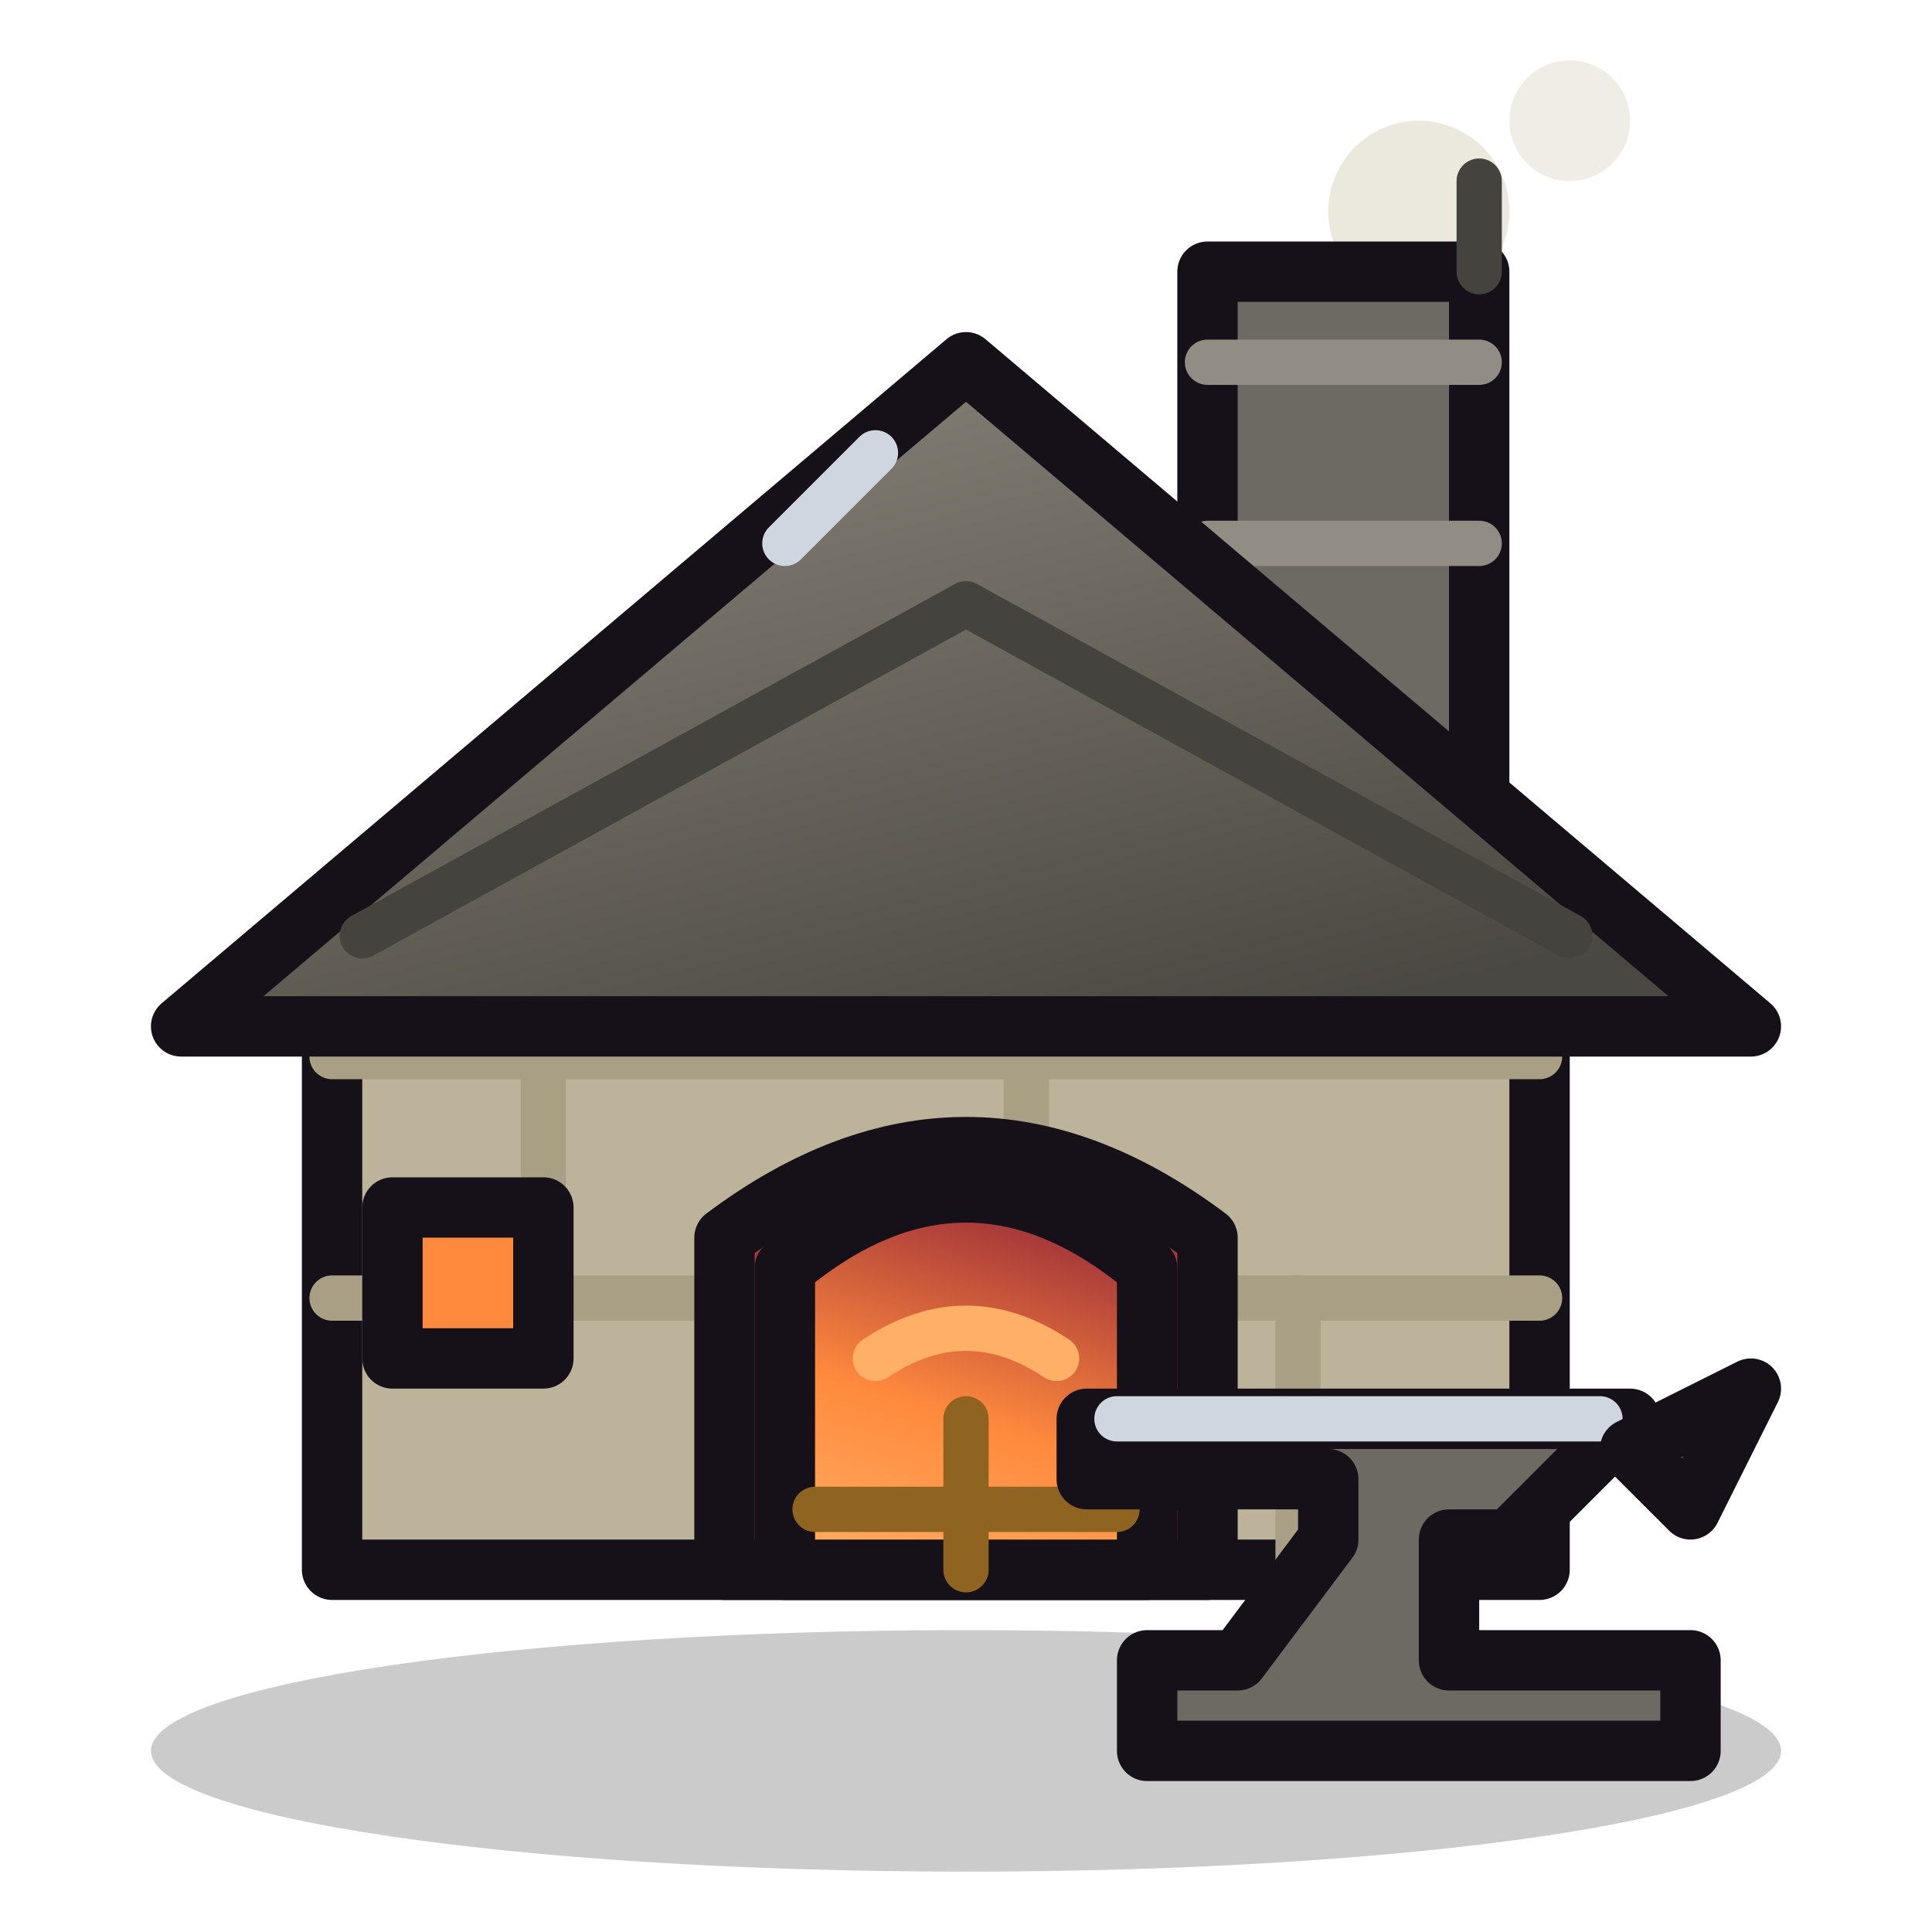
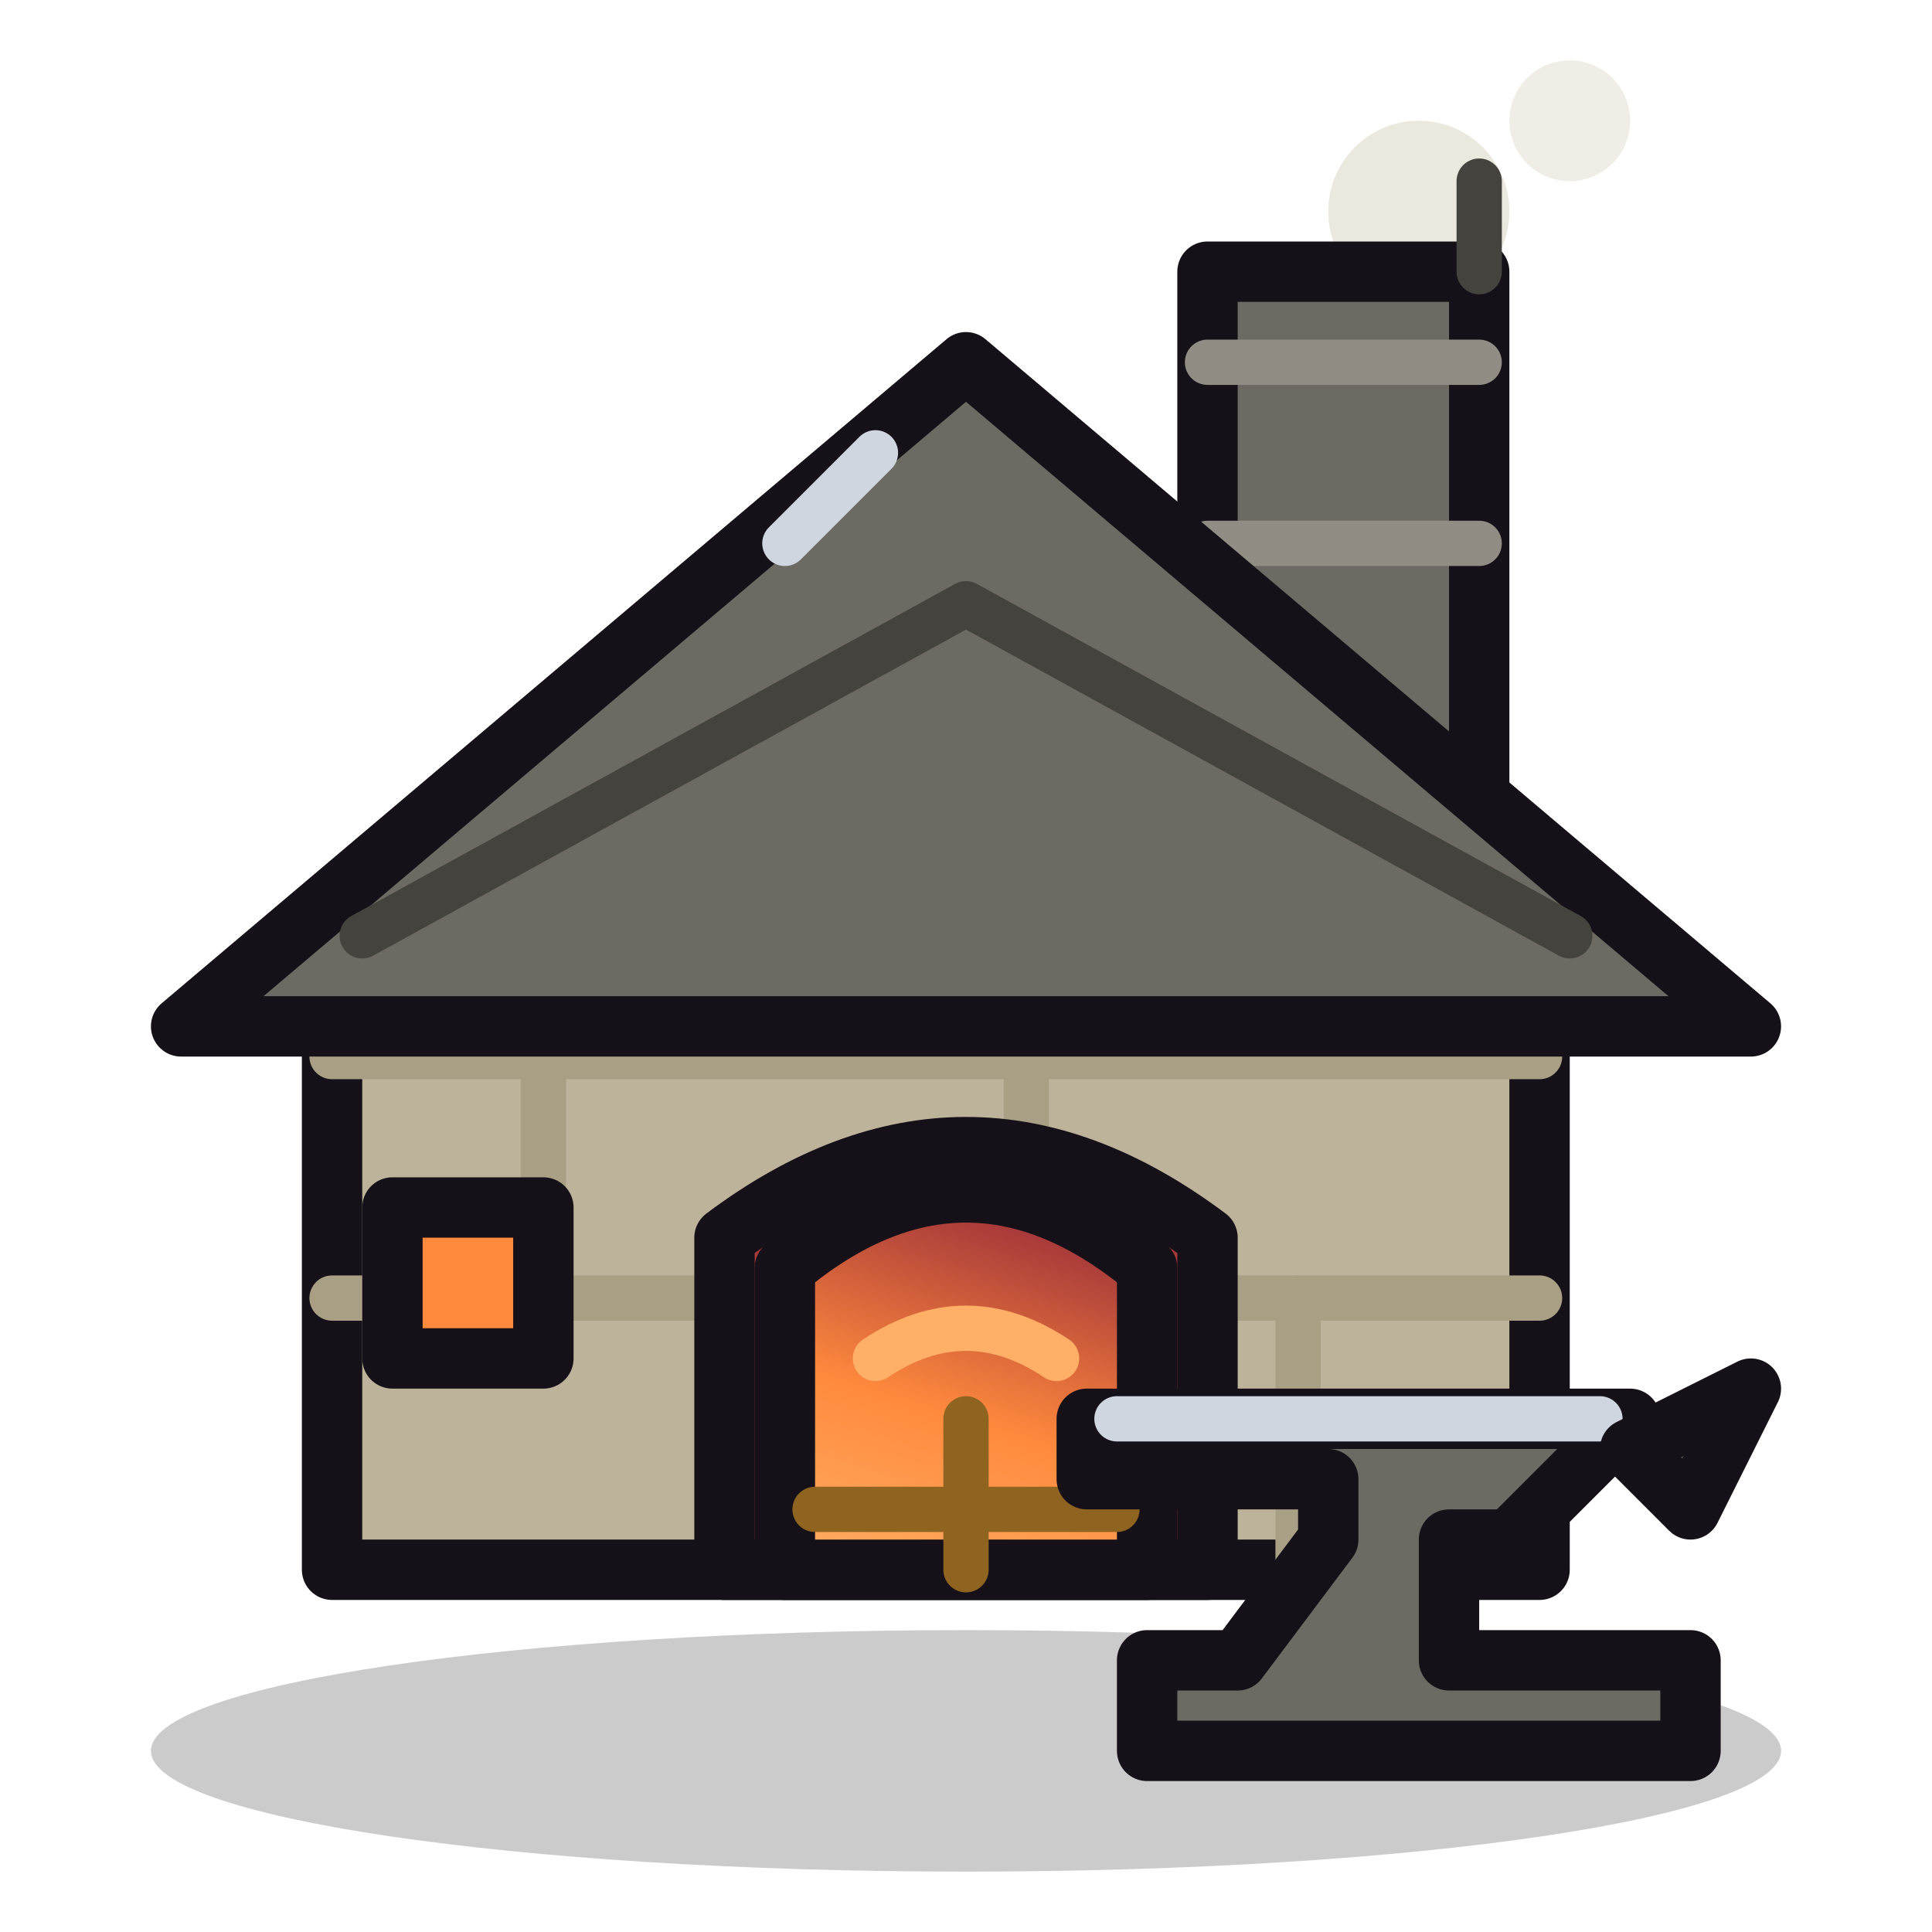
<svg xmlns="http://www.w3.org/2000/svg" viewBox="0 0 64 64" width="64" height="64" role="img" aria-label="Blacksmith">
  <defs>
    <linearGradient id="bs-forge" x1="0" y1="1" x2="0.3" y2="0">
      <stop offset="0" stop-color="#ffb066" />
      <stop offset="0.5" stop-color="#ff8a3d" />
      <stop offset="1" stop-color="#a83a3a" />
-     </linearGradient>
-     <linearGradient id="bs-roof" x1="0.1" y1="0" x2="0.7" y2="1">
-       <stop offset="0" stop-color="#8d877c" />
-       <stop offset="1" stop-color="#4a4842" />
    </linearGradient>
  </defs>
  <g stroke="#161018" stroke-width="2" stroke-linejoin="round" stroke-linecap="round">
    <ellipse cx="32" cy="58" rx="27" ry="4" fill="#161018" opacity="0.22" stroke="none" />
    <circle cx="47" cy="7" r="3" fill="#d8d2bd" opacity="0.5" stroke="none" />
    <circle cx="52" cy="4" r="2" fill="#d8d2bd" opacity="0.4" stroke="none" />
    <rect x="40" y="9" width="9" height="18" fill="#6d6a63" />
    <path d="M40 12 H49 M40 18 H49" fill="none" stroke-width="1.5" stroke="#918d84" />
    <path d="M11 33 H51 V52 H11 Z" fill="#bdb29a" />
    <path d="M11 35 H51 M11 43 H51" fill="none" stroke-width="1.5" stroke="#a89f85" />
    <path d="M18 35 V43 M34 35 V43 M27 43 V52 M43 43 V52" fill="none" stroke-width="1.5" stroke="#a89f85" />
-     <path d="M6 34 L32 12 L58 34 Z" fill="url(#bs-roof)" />
+     <path d="M6 34 L32 12 L58 34 Z" fill="#6d6a63" />
    <path d="M12 31 L32 20 L52 31" fill="none" stroke-width="1.5" stroke="#45433e" />
    <path d="M24 52 V41 Q32 35 40 41 V52 Z" fill="#a83a3a" />
    <path d="M26 52 V42 Q32 37 38 42 V52 Z" fill="url(#bs-forge)" />
    <path d="M29 45 Q32 43 35 45" fill="none" stroke-width="1.5" stroke="#ffb066" />
    <path d="M32 52 V47 M27 50 H37" fill="none" stroke-width="1.5" stroke="#8f6420" />
    <path d="M13 40 H18 V45 H13 Z" fill="#ff8a3d" />
    <path d="M36 47 H54 L50 51 H48 V55 H56 V58 H38 V55 H41 L44 51 V49 H36 Z" fill="#6d6a63" />
    <path d="M37 47 H53" fill="none" stroke-width="1.5" stroke="#cfd6df" />
    <path d="M54 48 L58 46 L56 50 Z" fill="#6d6a63" />
    <path d="M26 18 L29 15" fill="none" stroke-width="1.5" stroke="#cfd6df" />
    <path d="M49 9 V6" fill="none" stroke-width="1.5" stroke="#45433e" />
  </g>
</svg>
